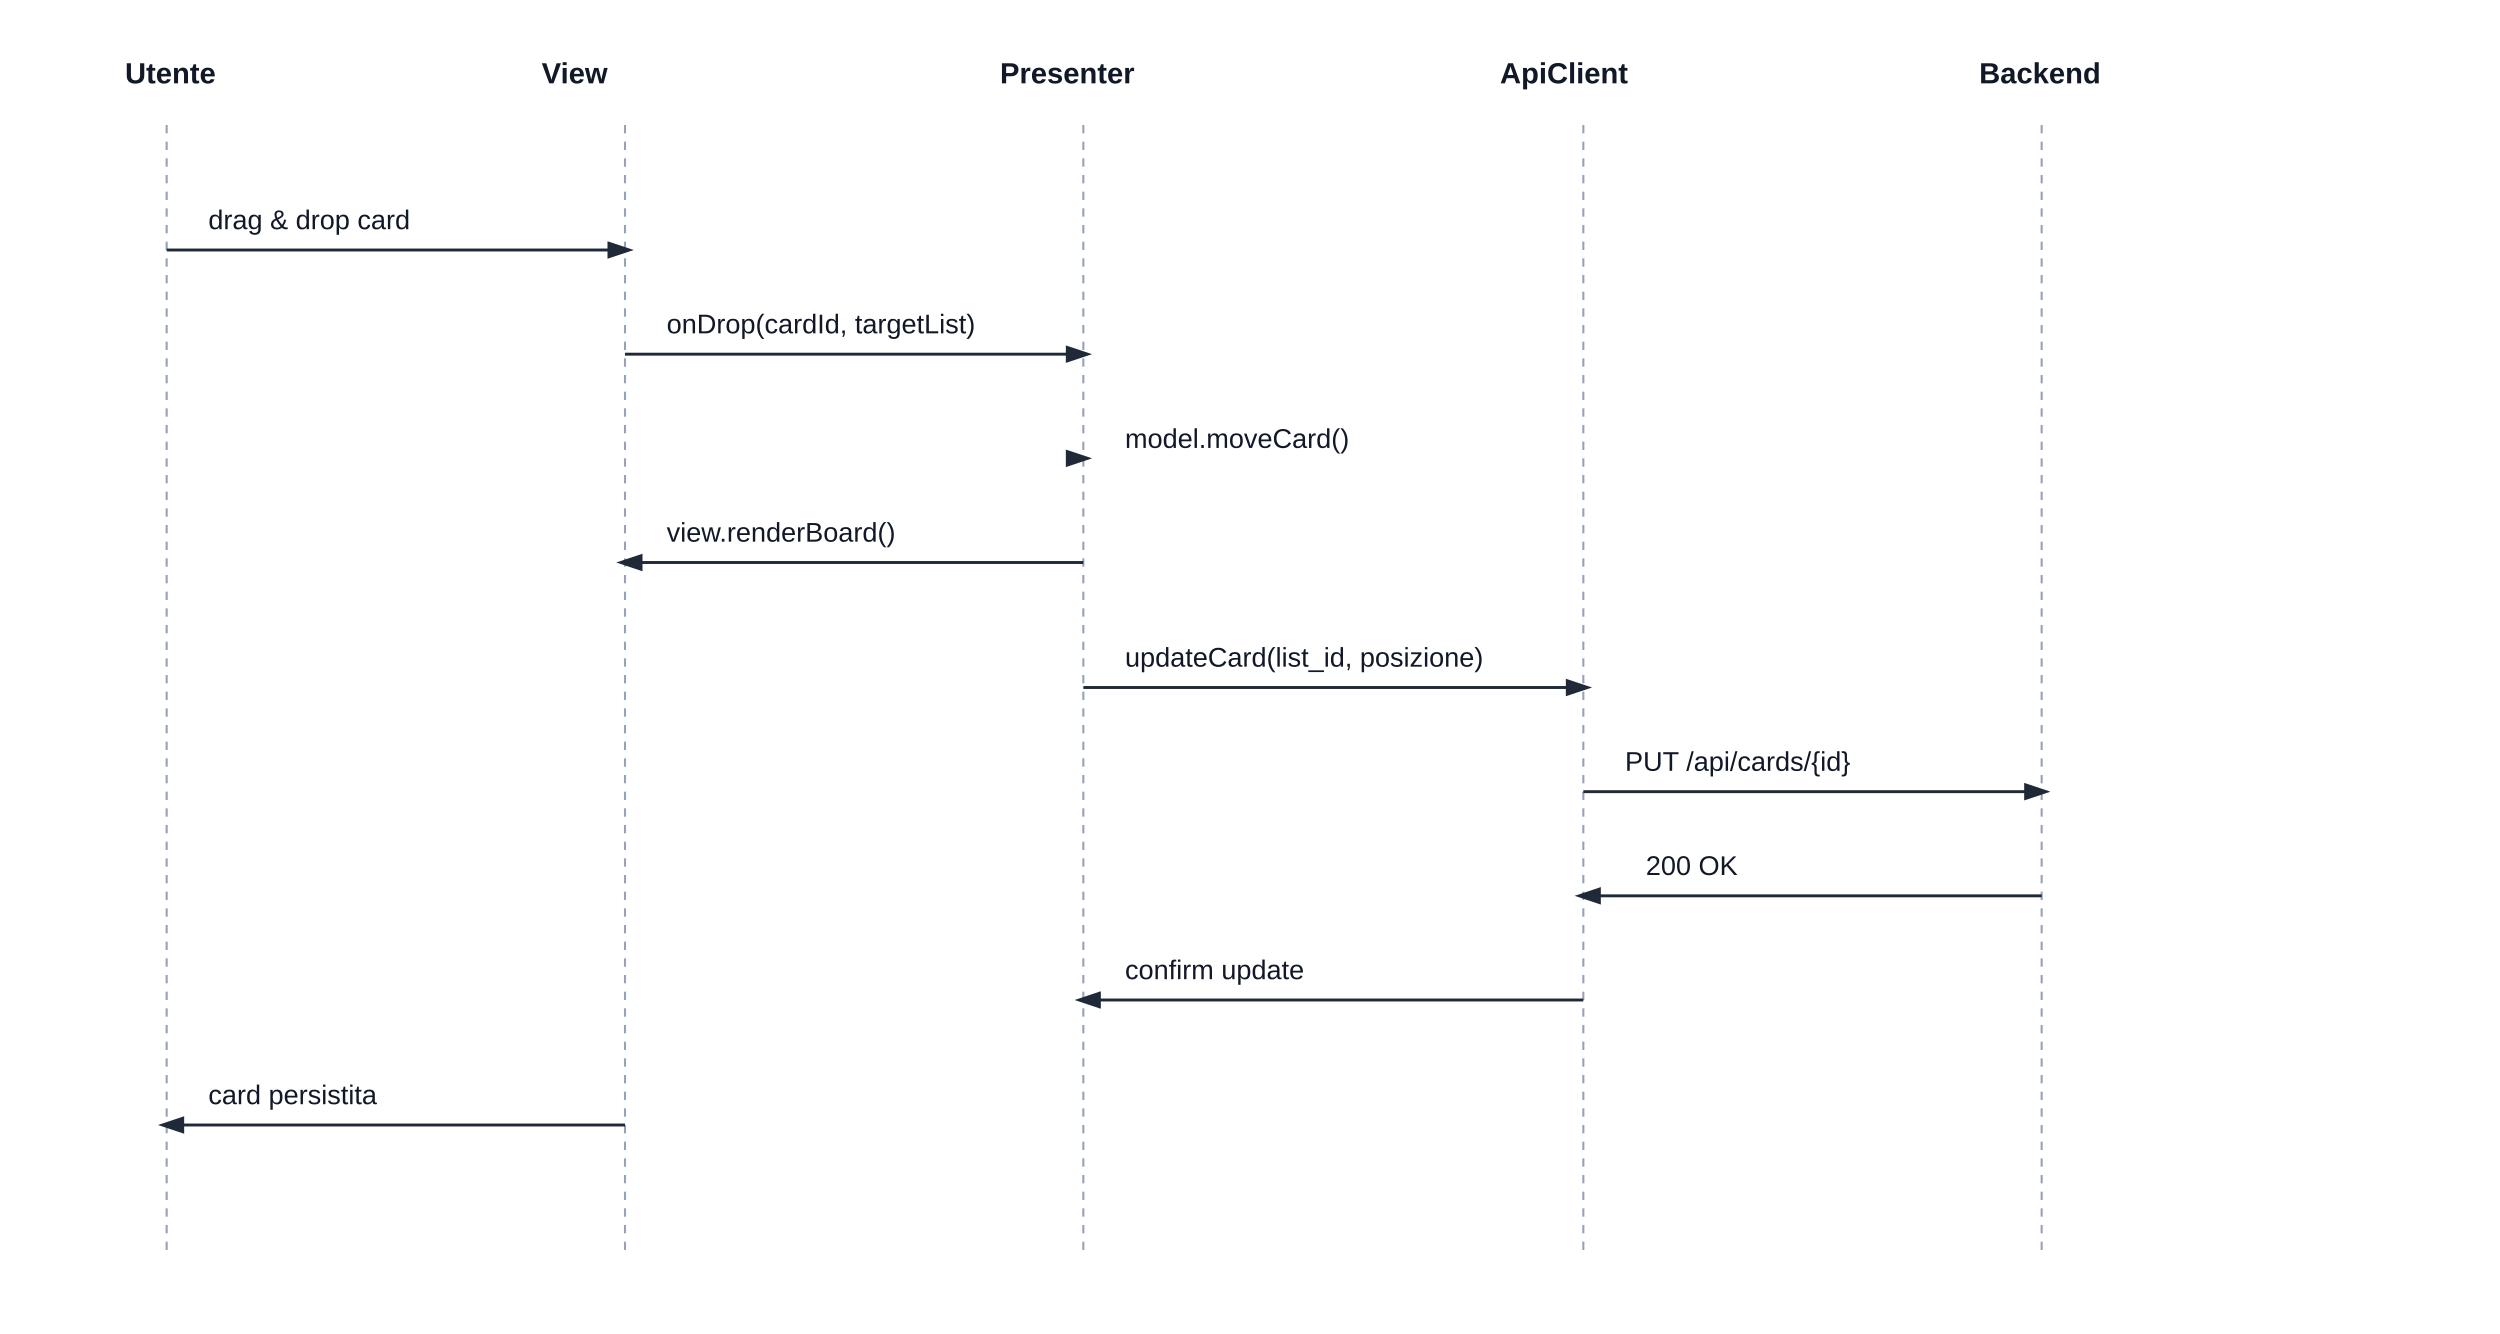
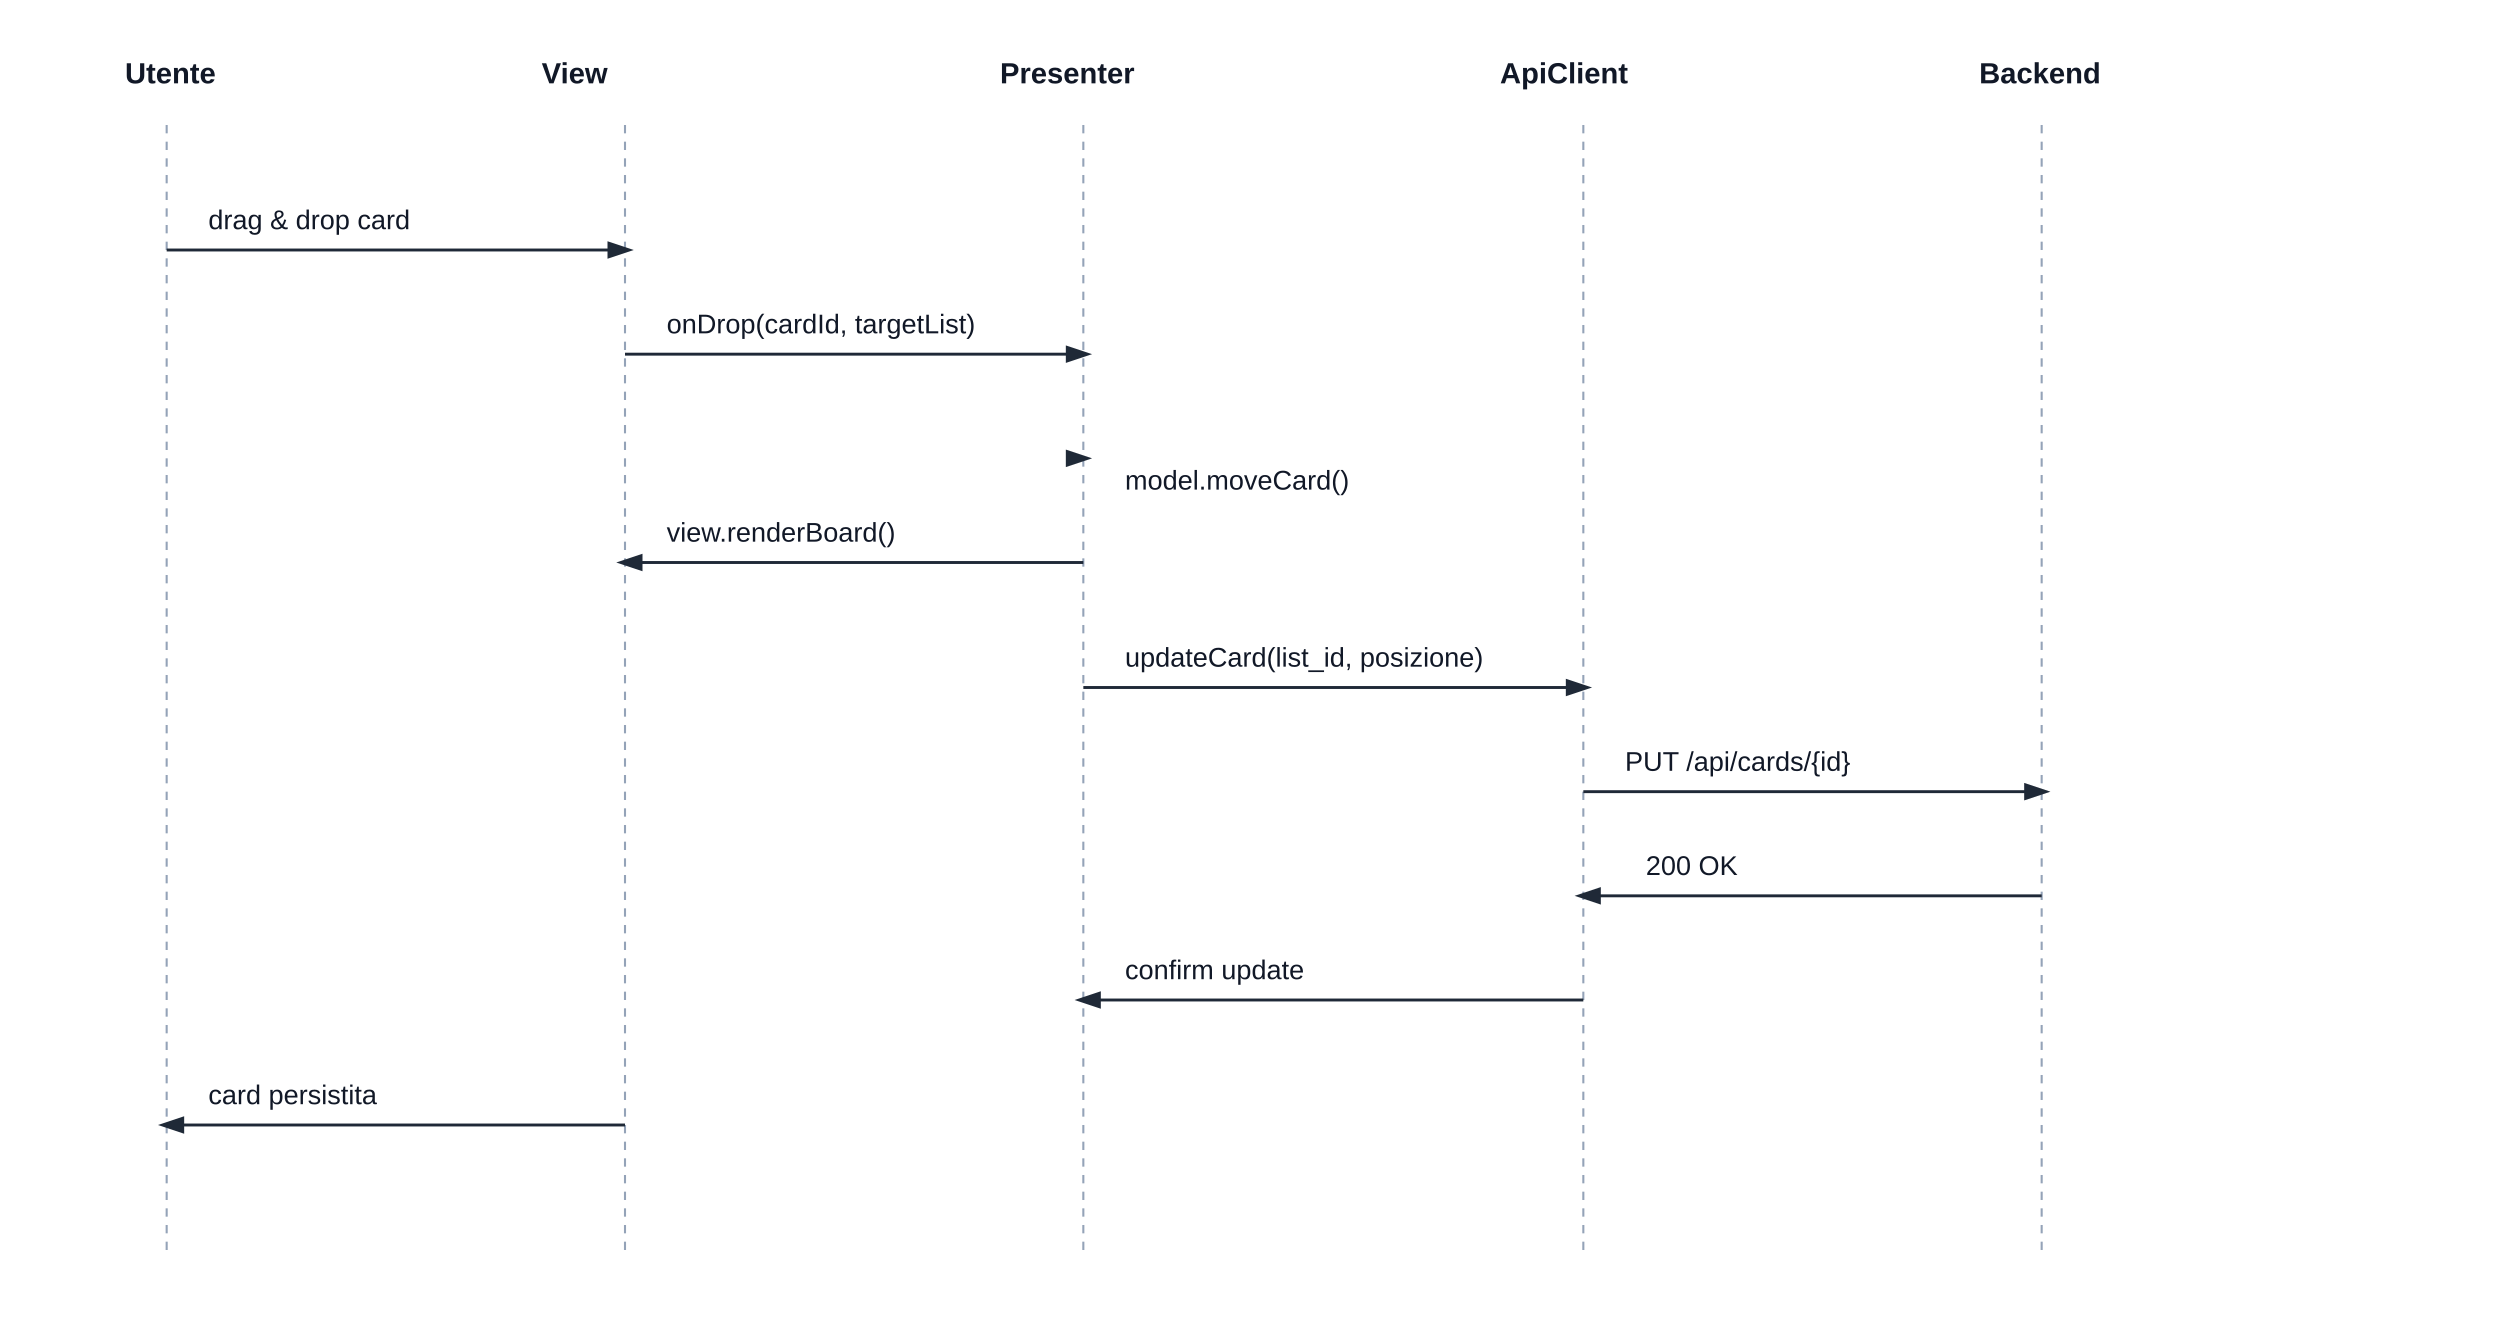
<svg xmlns="http://www.w3.org/2000/svg" width="1200" height="640" viewBox="0 0 1200 640">
  <defs>
    <marker id="arrow" markerWidth="10" markerHeight="10" refX="6" refY="3" orient="auto" markerUnits="strokeWidth">
      <path d="M0,0 L0,6 L9,3 z" fill="#1f2937" />
    </marker>
    <style>
      .actor { font: 700 14px 'Arial', sans-serif; fill: #111827; }
      .text { font: 13px 'Arial', sans-serif; fill: #111827; }
      .arrow { stroke: #1f2937; stroke-width: 1.4; marker-end: url(#arrow); }
      .lifeline { stroke: #94a3b8; stroke-width: 1; stroke-dasharray: 4 4; }
    </style>
  </defs>
  <text class="actor" x="60" y="40">Utente</text>
  <text class="actor" x="260" y="40">View</text>
  <text class="actor" x="480" y="40">Presenter</text>
  <text class="actor" x="720" y="40">ApiClient</text>
  <text class="actor" x="950" y="40">Backend</text>
  <line class="lifeline" x1="80" y1="60" x2="80" y2="600" />
  <line class="lifeline" x1="300" y1="60" x2="300" y2="600" />
  <line class="lifeline" x1="520" y1="60" x2="520" y2="600" />
  <line class="lifeline" x1="760" y1="60" x2="760" y2="600" />
  <line class="lifeline" x1="980" y1="60" x2="980" y2="600" />
  <line class="arrow" x1="80" y1="120" x2="300" y2="120" />
  <text class="text" x="100" y="110">drag &amp; drop card</text>
  <line class="arrow" x1="300" y1="170" x2="520" y2="170" />
  <text class="text" x="320" y="160">onDrop(cardId, targetList)</text>
  <line class="arrow" x1="520" y1="220" x2="520" y2="220" />
-   <text class="text" x="540" y="215">model.moveCard()</text>
+   <text class="text" x="540" y="235">model.moveCard()</text>
  <line class="arrow" x1="520" y1="270" x2="300" y2="270" />
  <text class="text" x="320" y="260">view.renderBoard()</text>
  <line class="arrow" x1="520" y1="330" x2="760" y2="330" />
  <text class="text" x="540" y="320">updateCard(list_id, posizione)</text>
  <line class="arrow" x1="760" y1="380" x2="980" y2="380" />
  <text class="text" x="780" y="370">PUT /api/cards/{id}</text>
  <line class="arrow" x1="980" y1="430" x2="760" y2="430" />
  <text class="text" x="790" y="420">200 OK</text>
  <line class="arrow" x1="760" y1="480" x2="520" y2="480" />
  <text class="text" x="540" y="470">confirm update</text>
  <line class="arrow" x1="300" y1="540" x2="80" y2="540" />
  <text class="text" x="100" y="530">card persistita</text>
</svg>
